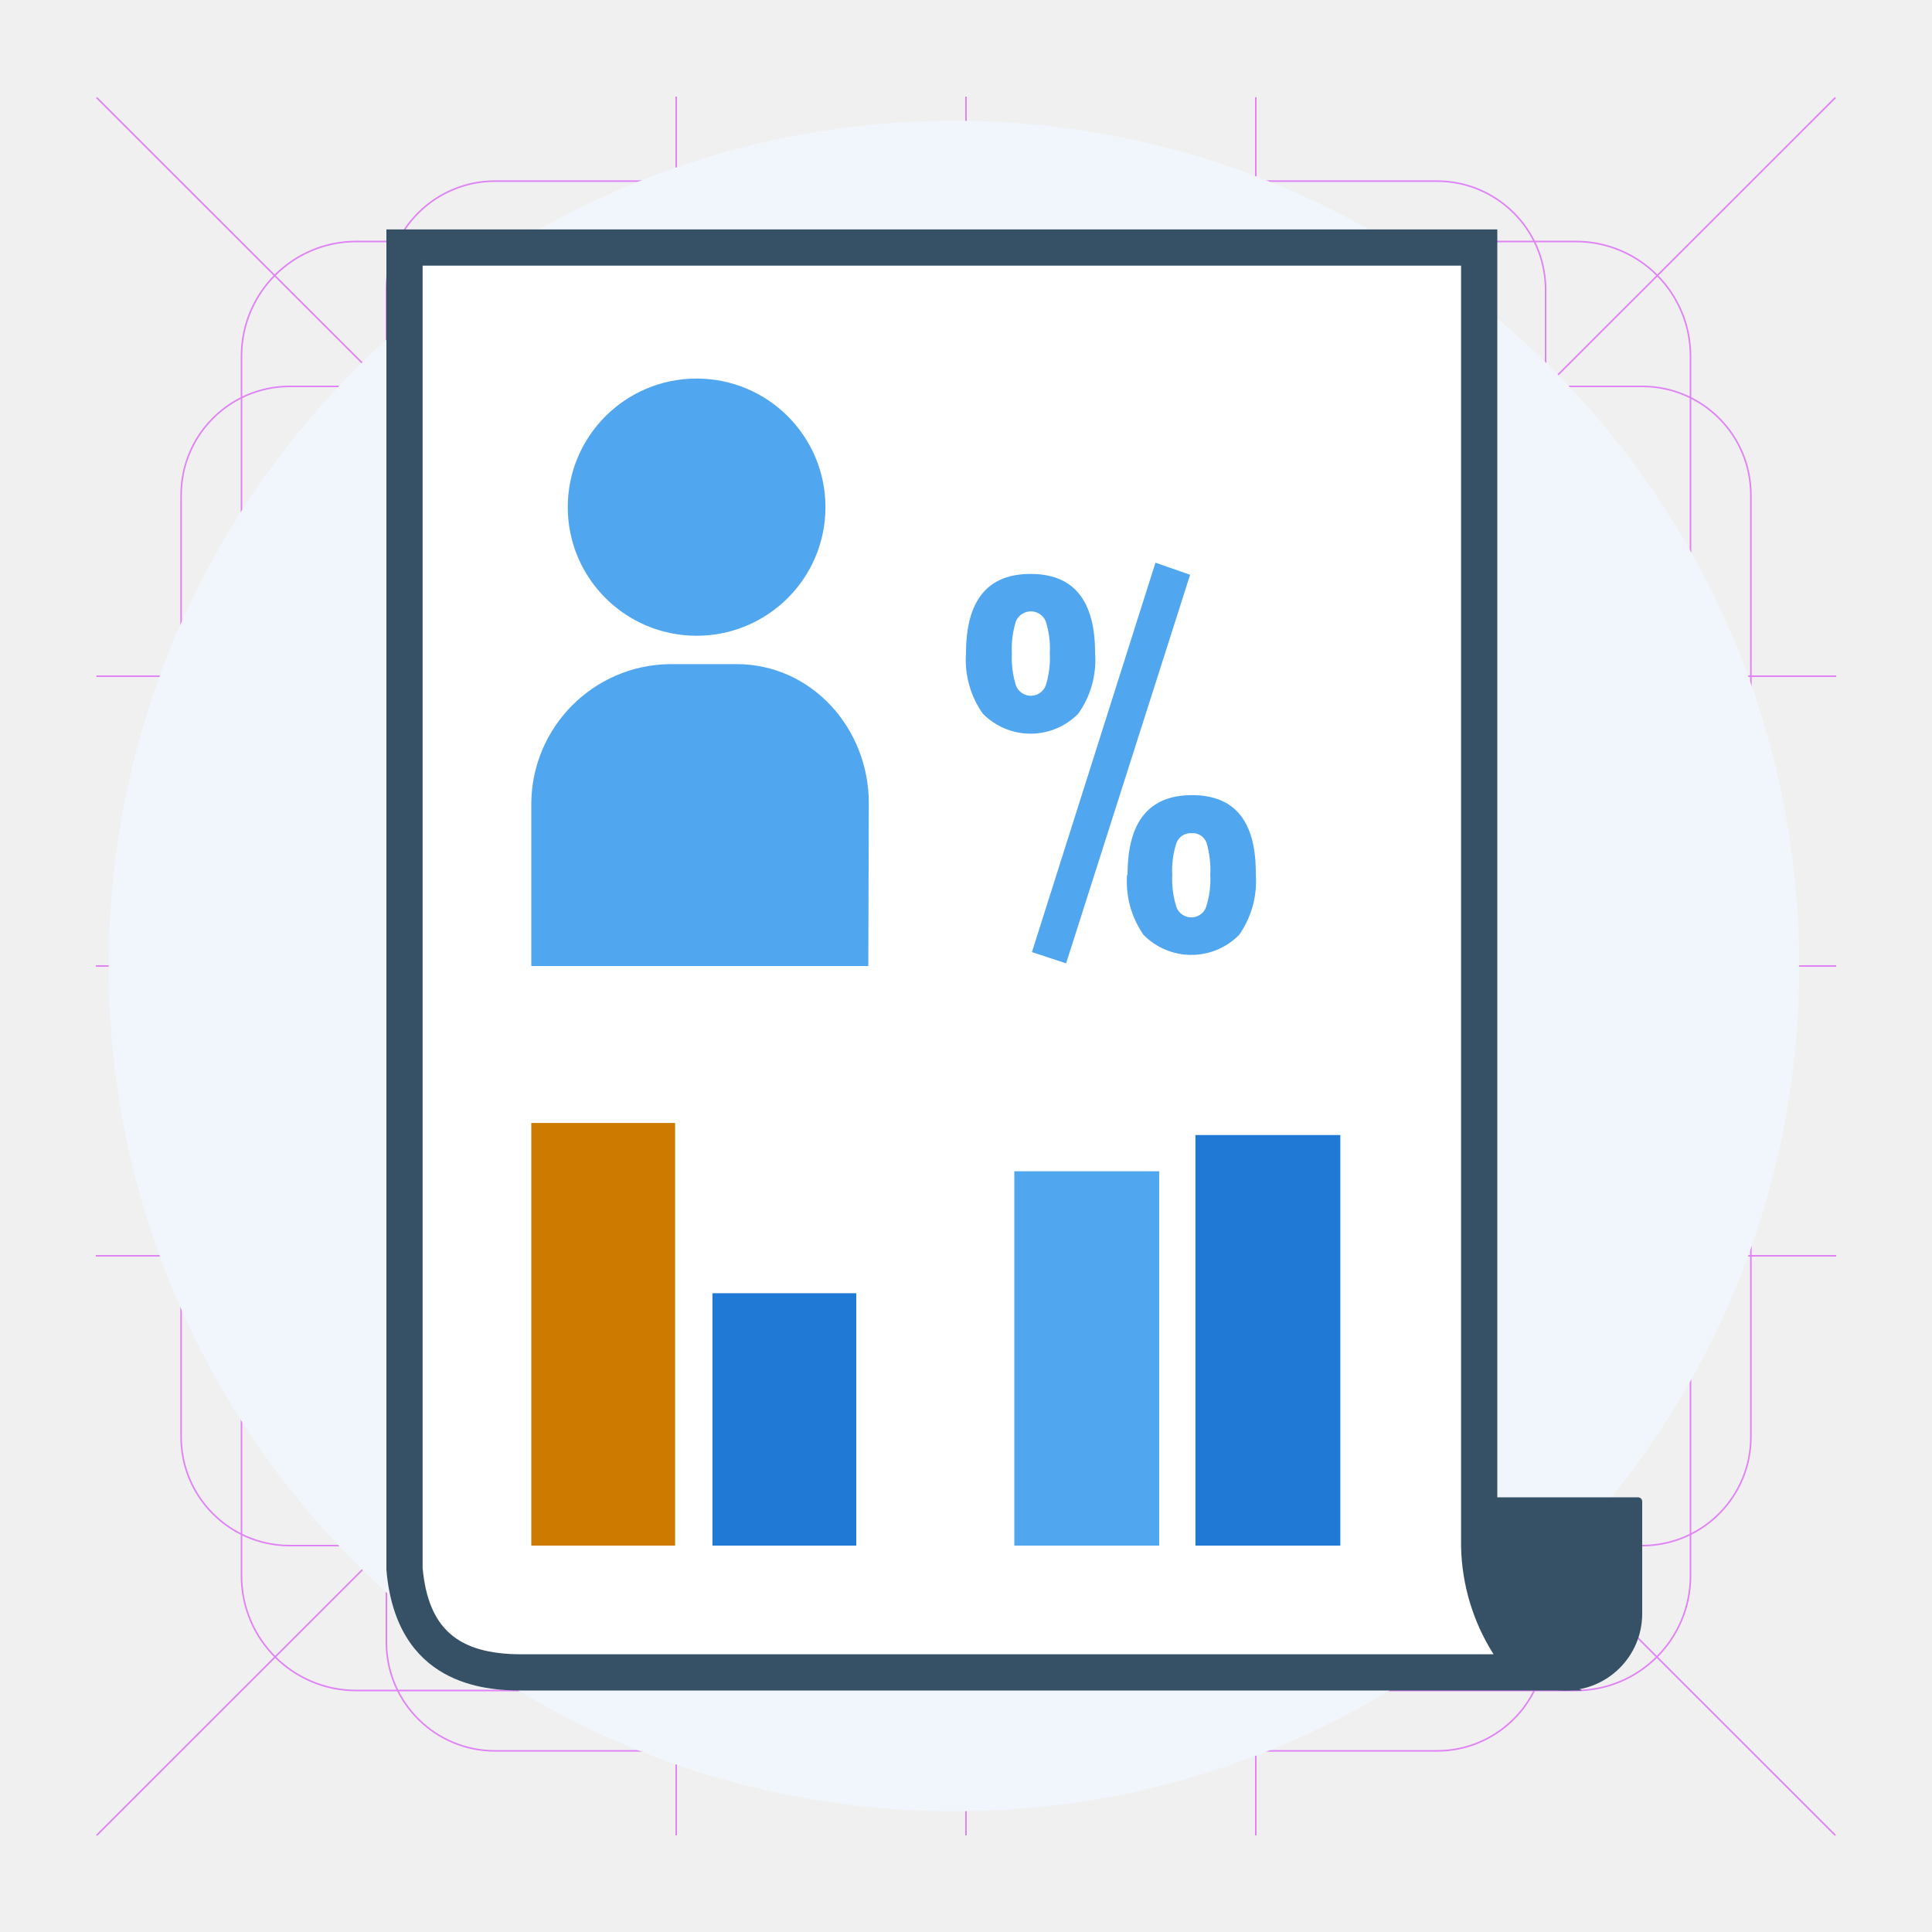
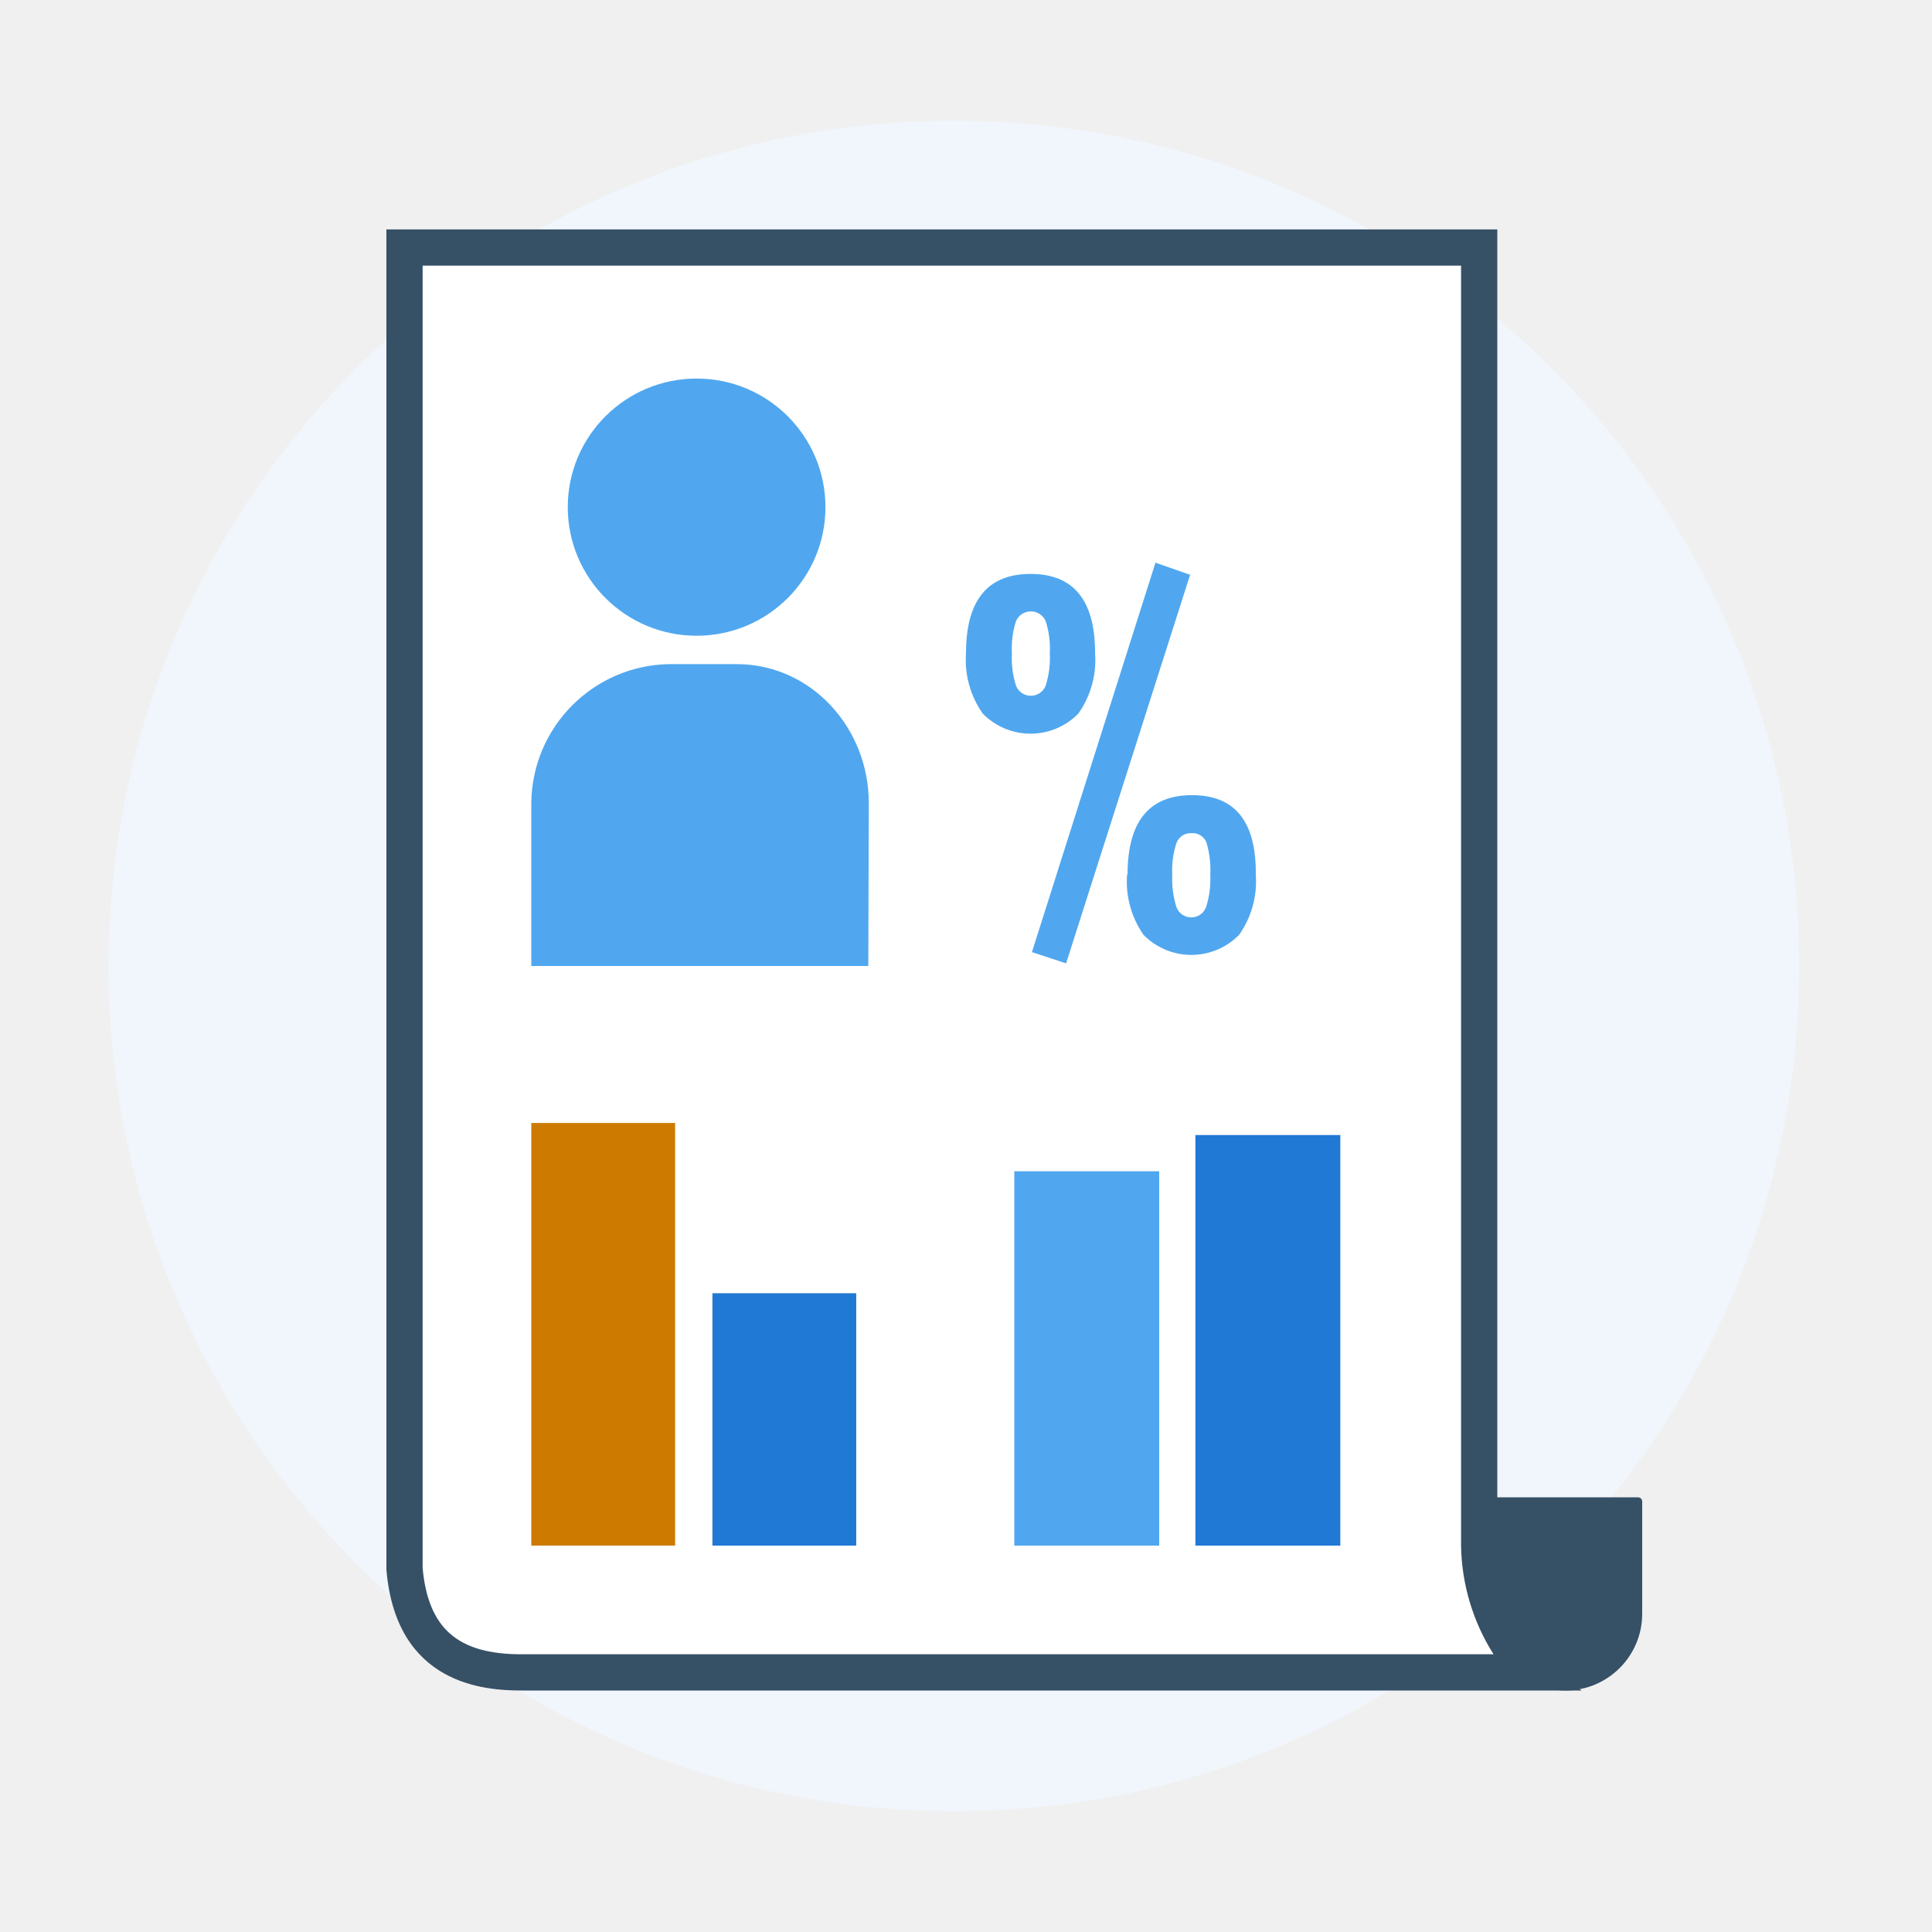
<svg xmlns="http://www.w3.org/2000/svg" viewBox="0 0 160 160">
  <defs>
    <style>.cls-1{opacity:0.5;}.cls-2,.cls-3,.cls-4{fill:none;}.cls-2,.cls-3{stroke:#cd16f9;stroke-width:0.13px;}.cls-3{stroke-linecap:square;}.cls-5{fill:#f0f6fc;}.cls-6{fill:#fff;}.cls-7{fill:#365066;}.cls-8{fill:#50a7ef;}.cls-9{fill:#CC7A00;}.cls-10{fill:#2079d4;}</style>
  </defs>
-   <g id="grid">
-     <g id="Keylines" class="cls-1">
-       <path id="NESW" class="cls-2" d="M8,152,152,8.08Z" />
-       <path id="NWSE" class="cls-2" d="M8,8.08,152,152" />
-       <path id="Southern-Tropic" class="cls-3" d="M8,104H152" />
-       <path id="Northern-Tropic" class="cls-3" d="M8.05,56H152" />
-       <path id="Equator" class="cls-3" d="M8,80H152" />
-       <path id="Western-Tropic" class="cls-2" d="M104,152V8.05" />
-       <path id="Eastern-Tropic" class="cls-2" d="M56,152V8" />
-       <path id="Mean" class="cls-2" d="M80,152V8" />
-       <path id="Core" class="cls-2" d="M110,80a30,30,0,1,0-30,30,30,30,0,0,0,30-30Z" />
-       <path id="Circle" class="cls-2" d="M80,145a65,65,0,1,1,65-65,65,65,0,0,1-65,65" />
-       <path id="Square" class="cls-2" d="M130.53,140H29.47A9.5,9.5,0,0,1,20,130.53V29.47A9.5,9.5,0,0,1,29.47,20H130.53A9.5,9.5,0,0,1,140,29.47V130.53a9.5,9.5,0,0,1-9.47,9.47" />
-       <path id="Vertical-Rectangle" class="cls-2" d="M119,145H41a9,9,0,0,1-9-8.86V23.86A9,9,0,0,1,41,15h78a9,9,0,0,1,9,8.86V136.14a9,9,0,0,1-9,8.86" />
-       <path id="Horizontal-Rectangle" class="cls-2" d="M136.14,128H23.86A9,9,0,0,1,15,119V41a9,9,0,0,1,8.86-9H136.14A9,9,0,0,1,145,41v78a9,9,0,0,1-8.86,9" />
-     </g>
-   </g>
  <g id="usability_result">
    <rect class="cls-4" width="160" height="160" />
    <path class="cls-5" d="M79,150A70,70,0,1,0,9,80,70,70,0,0,0,79,150Z" />
    <path class="cls-6" d="M43.17,138.51c-6,0-9.16-2.81-9.67-8.58V20.5h89V128a15.67,15.67,0,0,0,4.28,10.5Z" />
    <path class="cls-7" d="M121,22V128.09a17.31,17.31,0,0,0,2.69,8.91H43.17c-5.26,0-7.71-2.14-8.17-7.14V22h86m3-3H32V130c.81,9.53,8.14,10,11.17,10H131a14.27,14.27,0,0,1-7-12V19Z" />
    <path class="cls-7" d="M129.65,140h0a6.65,6.65,0,0,1-6.65-6.65v-9a.35.35,0,0,1,.35-.35h12.3a.35.35,0,0,1,.35.35v9.3A6.36,6.36,0,0,1,129.65,140Z" />
    <rect class="cls-6" x="43.87" y="113.48" width="62" height="7" />
    <ellipse class="cls-8" cx="57.69" cy="42" rx="10.67" ry="10.65" />
    <path class="cls-8" d="M71.91,80H44V66.46A11.62,11.62,0,0,1,55.4,55H61c6.2,0,10.95,5.3,10.95,11.5Z" />
    <rect class="cls-9" x="44" y="93" width="11.91" height="35" transform="translate(99.91 221) rotate(180)" />
    <rect class="cls-10" x="59" y="107.1" width="11.91" height="20.9" transform="translate(129.91 235.1) rotate(180)" />
    <rect class="cls-8" x="84" y="97" width="12" height="31" />
    <rect class="cls-10" x="99" y="94" width="12" height="34" transform="translate(210 222) rotate(180)" />
    <path class="cls-8" d="M80,54.1q0-6.57,5.35-6.57t5.34,6.57a7.65,7.65,0,0,1-1.39,5,5.54,5.54,0,0,1-7.91,0A7.71,7.71,0,0,1,80,54.1Zm4.14-2.66a7.4,7.4,0,0,0-.34,2.66,7.57,7.57,0,0,0,.34,2.68,1.32,1.32,0,0,0,2.46,0,7.57,7.57,0,0,0,.34-2.68,7.4,7.4,0,0,0-.34-2.66,1.34,1.34,0,0,0-2.46,0Zm1.32,27.41L95.69,46.6l2.87,1L88.29,79.78Zm7.92-6.43q0-6.57,5.34-6.57T104,72.42a7.71,7.71,0,0,1-1.38,5,5.55,5.55,0,0,1-7.92,0A7.71,7.71,0,0,1,93.34,72.42ZM98.68,69a1.25,1.25,0,0,0-1.25.81,7.24,7.24,0,0,0-.35,2.63,7.7,7.7,0,0,0,.35,2.69,1.31,1.31,0,0,0,2.45,0,7.64,7.64,0,0,0,.35-2.71,7.92,7.92,0,0,0-.32-2.66A1.22,1.22,0,0,0,98.68,69Z" />
  </g>
</svg>
